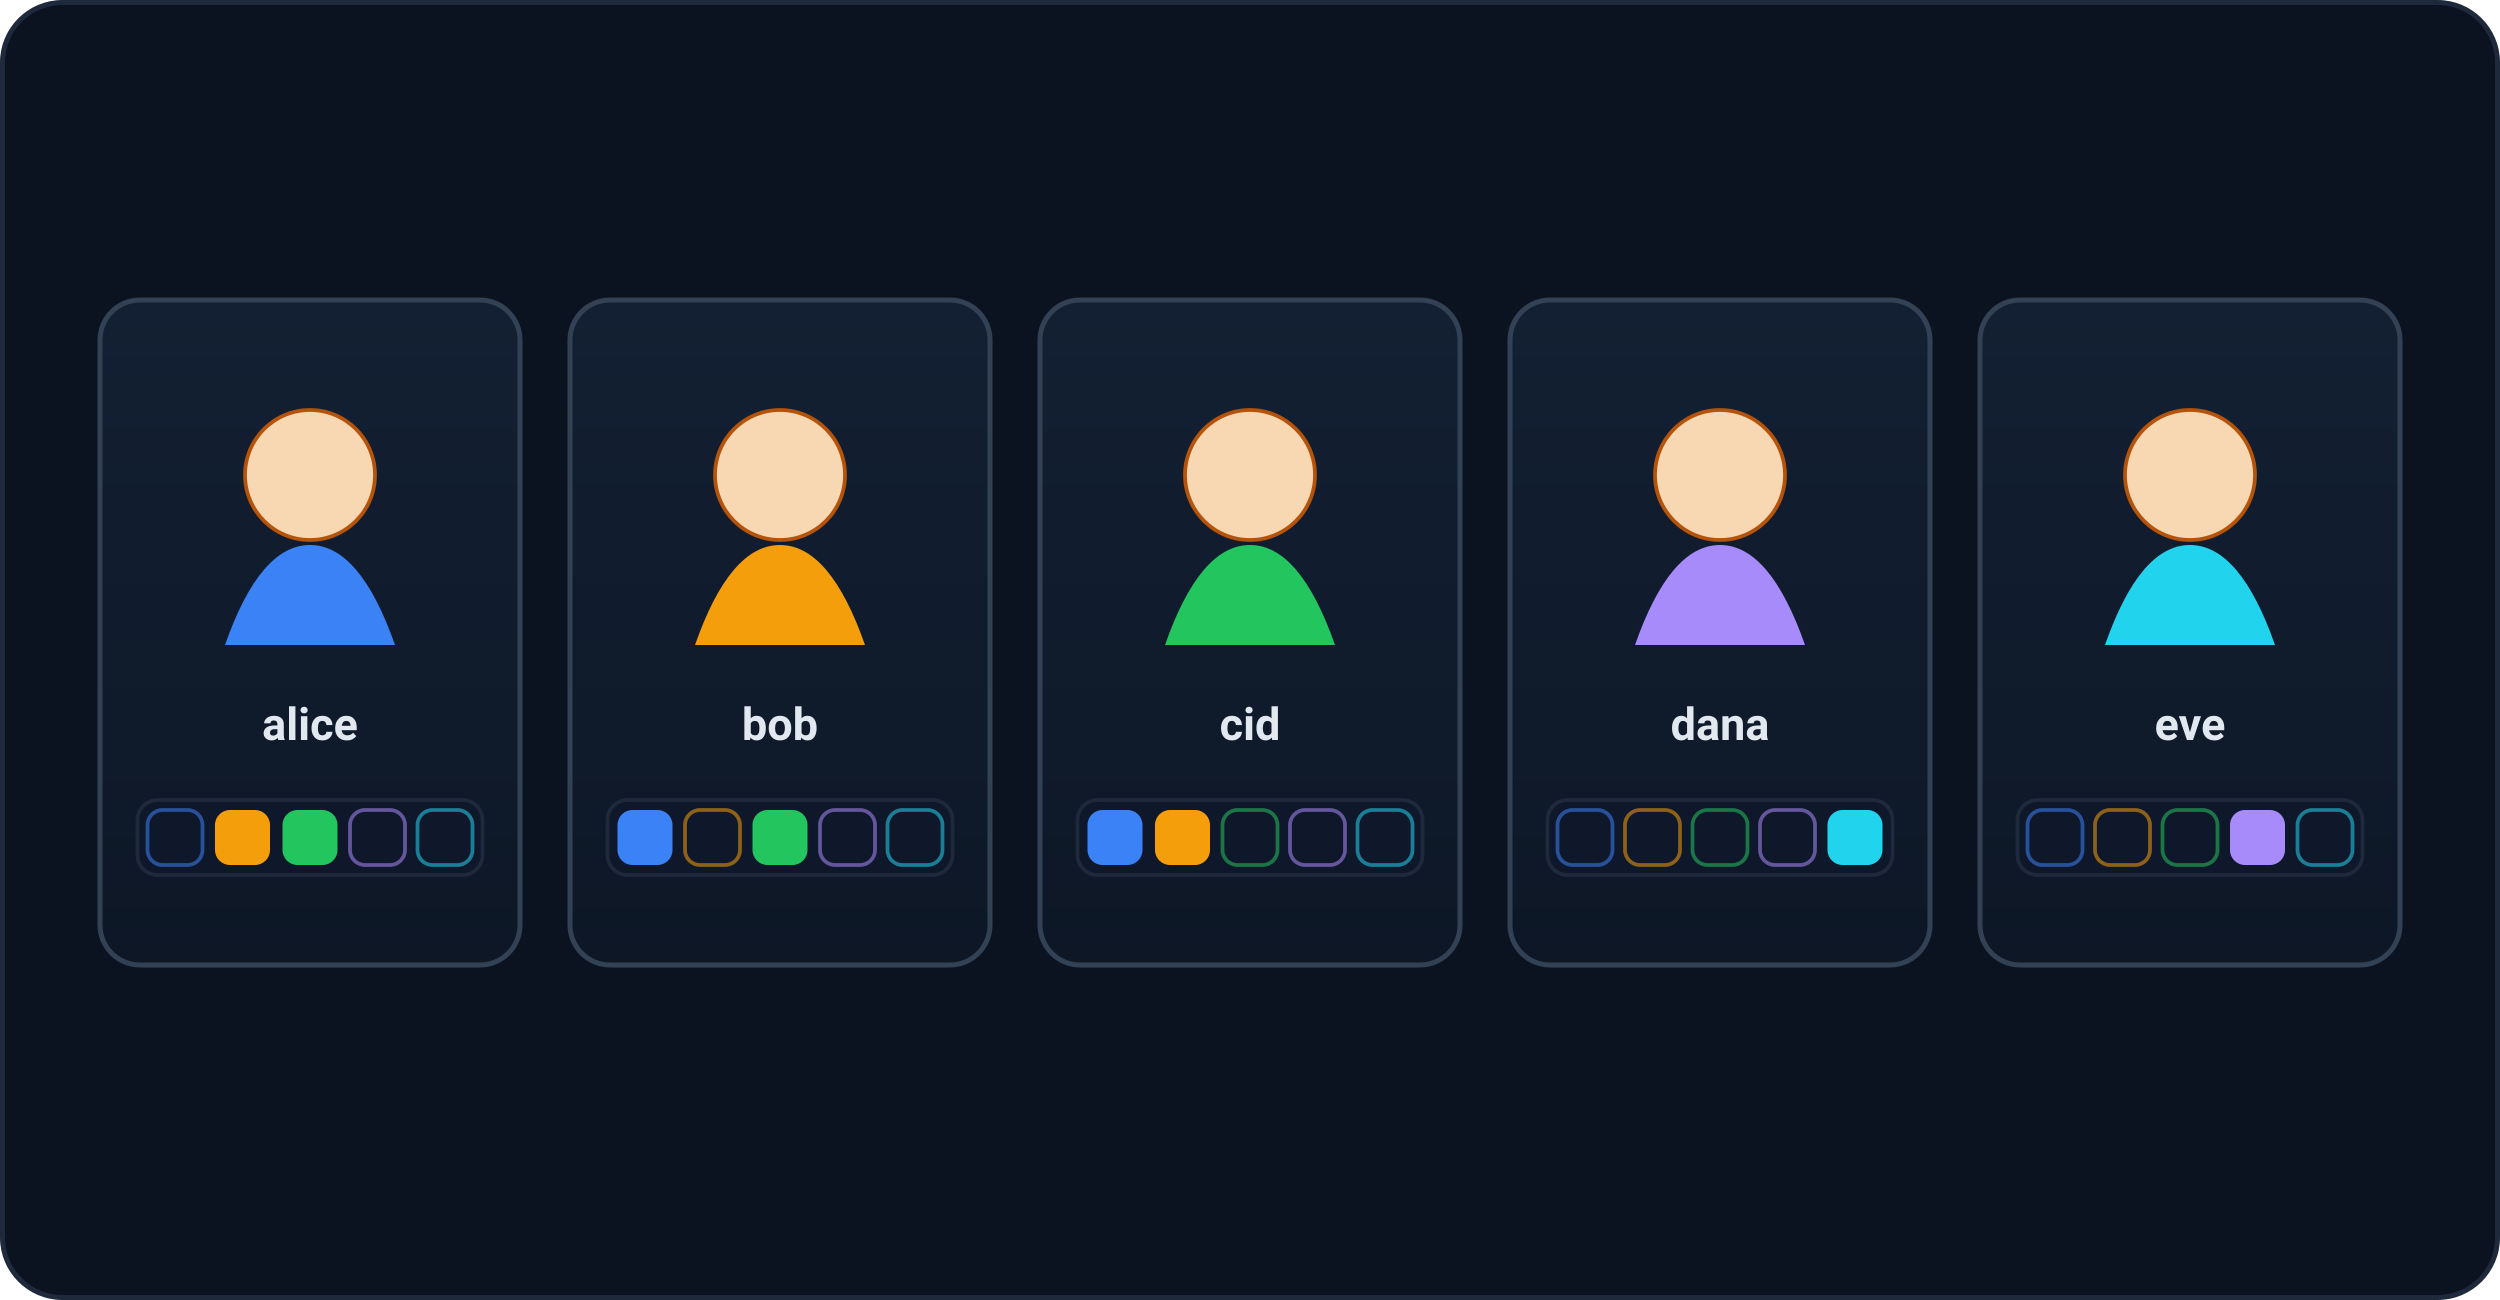
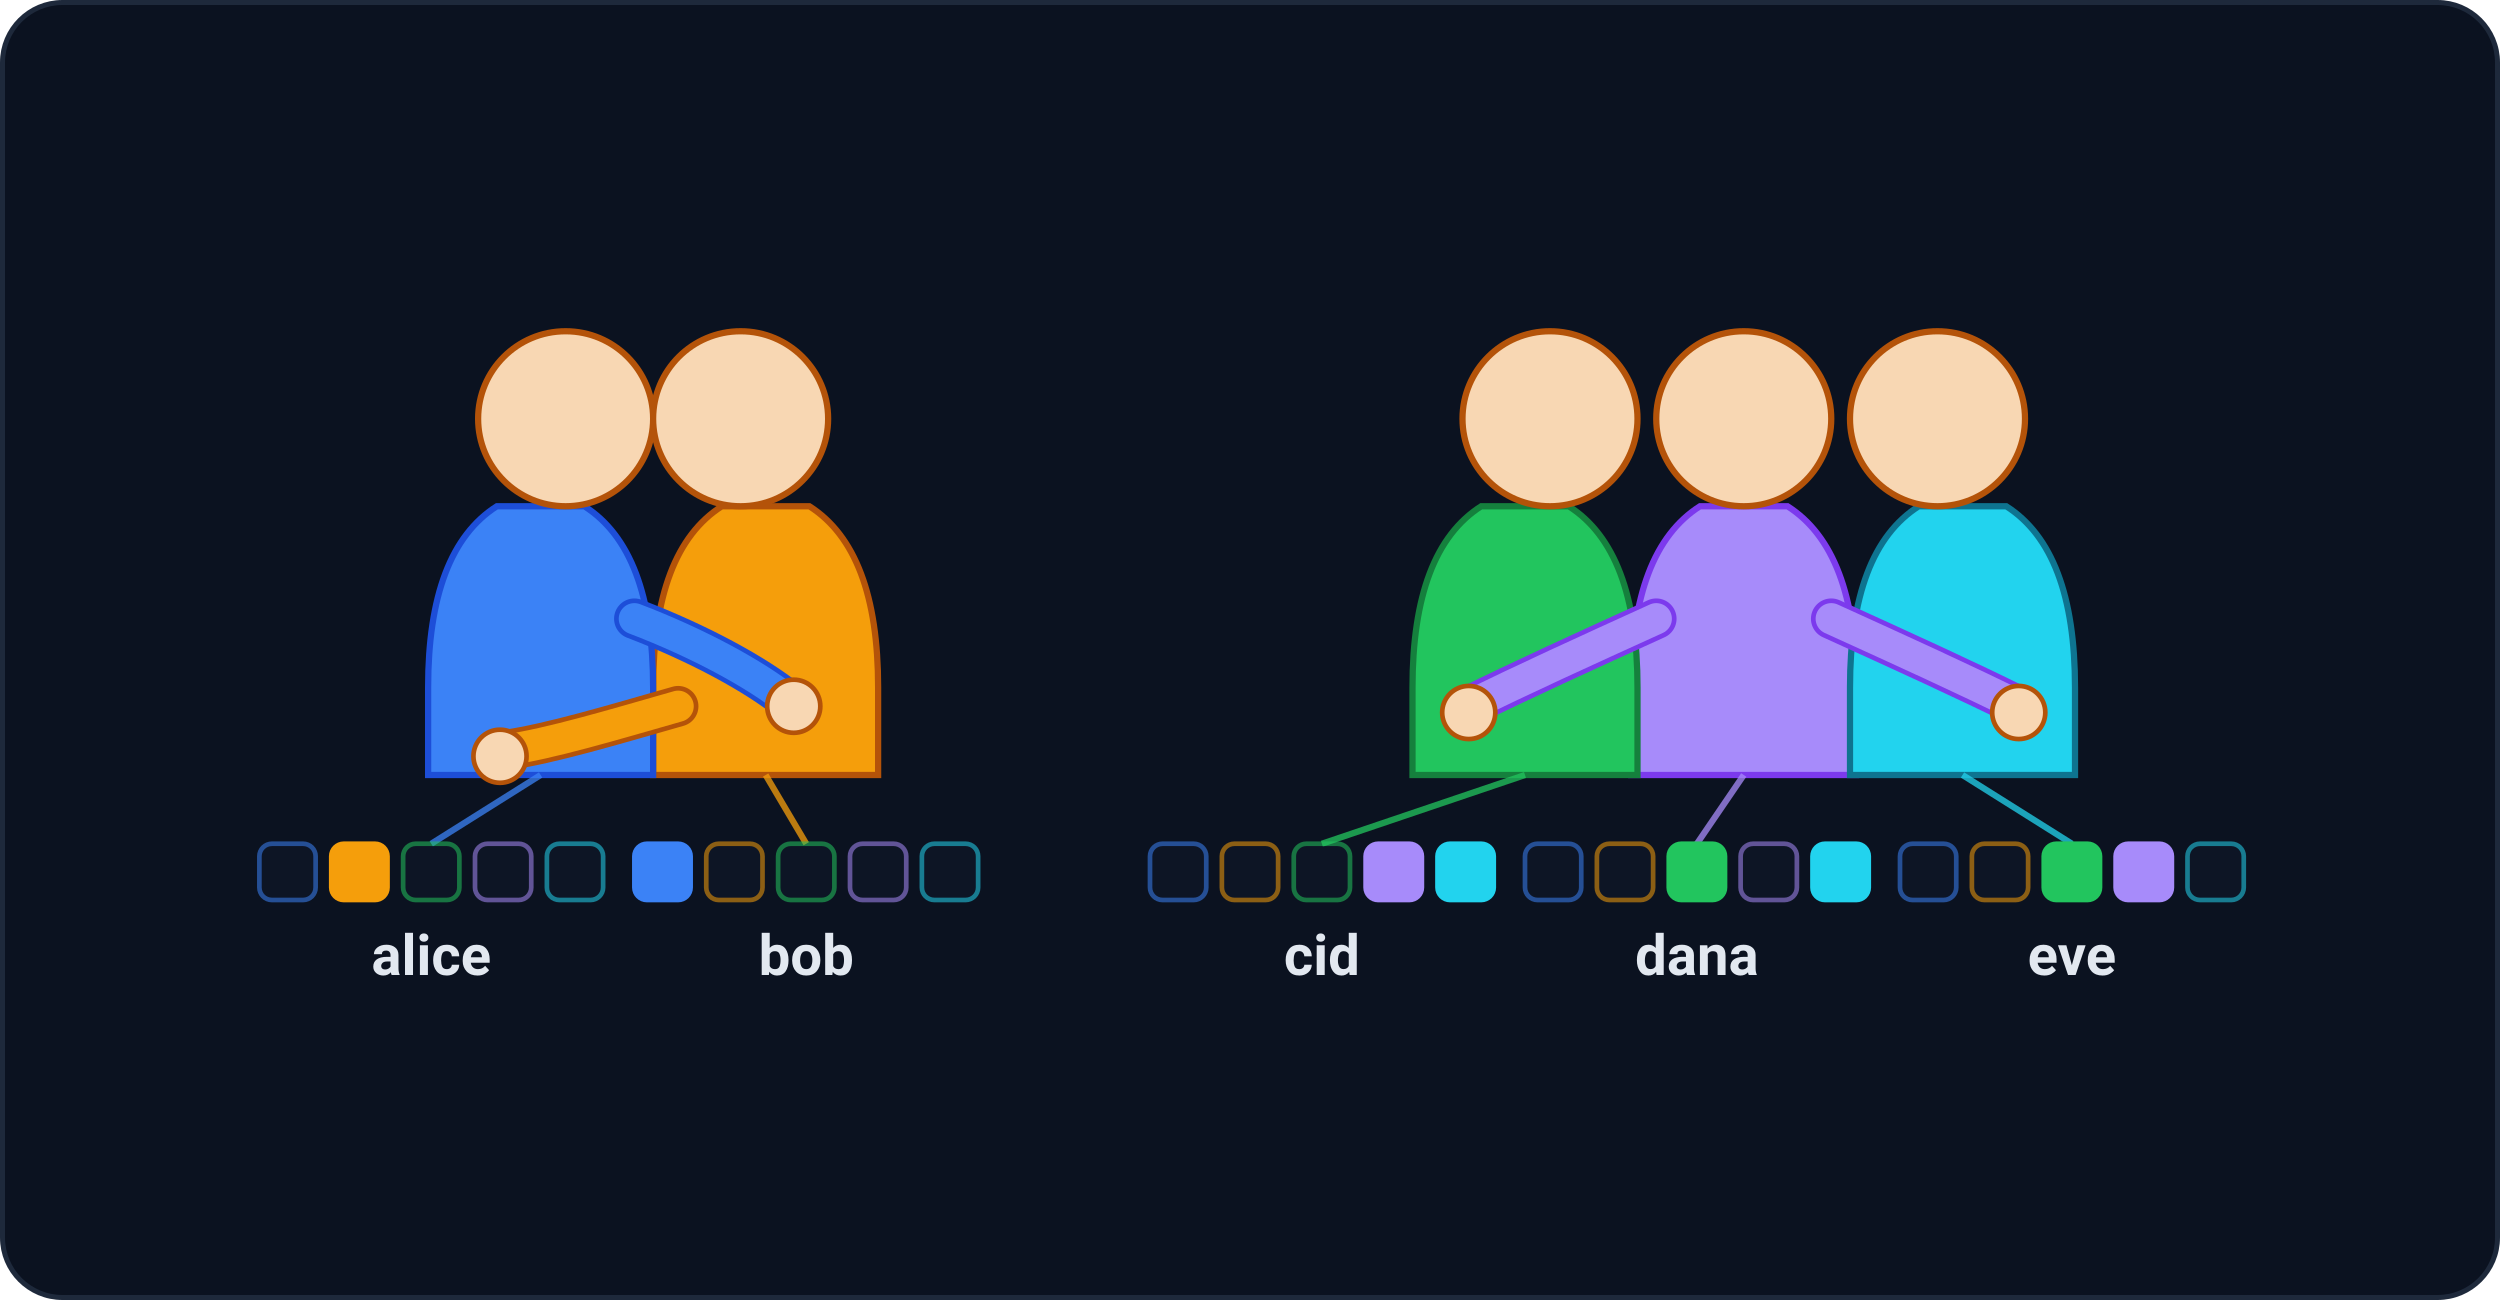
<svg xmlns="http://www.w3.org/2000/svg" viewBox="0 0 1000 520" role="img" aria-labelledby="hugsTitle hugsDesc">
-   <defs>
-     <linearGradient id="panel" x1="0" y1="0" x2="0" y2="1">
-       <stop offset="0%" stop-color="#132033" />
-       <stop offset="100%" stop-color="#0d1726" />
-     </linearGradient>
-   </defs>
  <rect x="1" y="1" width="998" height="518" rx="24" fill="#0b1220" stroke="#1e293b" stroke-width="2" />
-   <g>
-     <rect x="40" y="120" width="168" height="266" rx="16" fill="url(#panel)" stroke="#334155" stroke-width="2" />
-     <path d="M 90 258 Q 104 218 124 218 Q 144 218 158 258 Z" fill="#3b82f6" />
-     <circle cx="124" cy="190" r="26" fill="#f8d7b3" stroke="#b45309" stroke-width="1.5" />
-     <text x="124" y="296" text-anchor="middle" font-family="ui-sans-serif, system-ui, -apple-system, Segoe UI, Roboto, sans-serif" font-size="18" font-weight="600" fill="#e2e8f0">alice</text>
-     <rect x="55" y="320" width="138" height="30" rx="8" fill="#0f172a" stroke="#1e293b" stroke-width="1.5" />
-     <rect x="59" y="324" width="22" height="22" rx="6" fill="none" stroke="#3b82f6" stroke-width="1.5" opacity="0.55" />
-     <rect x="86" y="324" width="22" height="22" rx="6" fill="#f59e0b" />
-     <rect x="113" y="324" width="22" height="22" rx="6" fill="#22c55e" />
-     <rect x="140" y="324" width="22" height="22" rx="6" fill="none" stroke="#a78bfa" stroke-width="1.5" opacity="0.55" />
-     <rect x="167" y="324" width="22" height="22" rx="6" fill="none" stroke="#22d3ee" stroke-width="1.5" opacity="0.55" />
-   </g>
-   <g>
-     <rect x="228" y="120" width="168" height="266" rx="16" fill="url(#panel)" stroke="#334155" stroke-width="2" />
-     <path d="M 278 258 Q 292 218 312 218 Q 332 218 346 258 Z" fill="#f59e0b" />
-     <circle cx="312" cy="190" r="26" fill="#f8d7b3" stroke="#b45309" stroke-width="1.5" />
-     <text x="312" y="296" text-anchor="middle" font-family="ui-sans-serif, system-ui, -apple-system, Segoe UI, Roboto, sans-serif" font-size="18" font-weight="600" fill="#e2e8f0">bob</text>
-     <rect x="243" y="320" width="138" height="30" rx="8" fill="#0f172a" stroke="#1e293b" stroke-width="1.5" />
-     <rect x="247" y="324" width="22" height="22" rx="6" fill="#3b82f6" />
-     <rect x="274" y="324" width="22" height="22" rx="6" fill="none" stroke="#f59e0b" stroke-width="1.5" opacity="0.55" />
-     <rect x="301" y="324" width="22" height="22" rx="6" fill="#22c55e" />
-     <rect x="328" y="324" width="22" height="22" rx="6" fill="none" stroke="#a78bfa" stroke-width="1.5" opacity="0.55" />
-     <rect x="355" y="324" width="22" height="22" rx="6" fill="none" stroke="#22d3ee" stroke-width="1.5" opacity="0.55" />
-   </g>
-   <g>
-     <rect x="416" y="120" width="168" height="266" rx="16" fill="url(#panel)" stroke="#334155" stroke-width="2" />
-     <path d="M 466 258 Q 480 218 500 218 Q 520 218 534 258 Z" fill="#22c55e" />
-     <circle cx="500" cy="190" r="26" fill="#f8d7b3" stroke="#b45309" stroke-width="1.5" />
-     <text x="500" y="296" text-anchor="middle" font-family="ui-sans-serif, system-ui, -apple-system, Segoe UI, Roboto, sans-serif" font-size="18" font-weight="600" fill="#e2e8f0">cid</text>
-     <rect x="431" y="320" width="138" height="30" rx="8" fill="#0f172a" stroke="#1e293b" stroke-width="1.5" />
-     <rect x="435" y="324" width="22" height="22" rx="6" fill="#3b82f6" />
-     <rect x="462" y="324" width="22" height="22" rx="6" fill="#f59e0b" />
-     <rect x="489" y="324" width="22" height="22" rx="6" fill="none" stroke="#22c55e" stroke-width="1.5" opacity="0.55" />
-     <rect x="516" y="324" width="22" height="22" rx="6" fill="none" stroke="#a78bfa" stroke-width="1.5" opacity="0.55" />
-     <rect x="543" y="324" width="22" height="22" rx="6" fill="none" stroke="#22d3ee" stroke-width="1.5" opacity="0.55" />
-   </g>
-   <g>
-     <rect x="604" y="120" width="168" height="266" rx="16" fill="url(#panel)" stroke="#334155" stroke-width="2" />
-     <path d="M 654 258 Q 668 218 688 218 Q 708 218 722 258 Z" fill="#a78bfa" />
-     <circle cx="688" cy="190" r="26" fill="#f8d7b3" stroke="#b45309" stroke-width="1.5" />
-     <text x="688" y="296" text-anchor="middle" font-family="ui-sans-serif, system-ui, -apple-system, Segoe UI, Roboto, sans-serif" font-size="18" font-weight="600" fill="#e2e8f0">dana</text>
-     <rect x="619" y="320" width="138" height="30" rx="8" fill="#0f172a" stroke="#1e293b" stroke-width="1.5" />
-     <rect x="623" y="324" width="22" height="22" rx="6" fill="none" stroke="#3b82f6" stroke-width="1.5" opacity="0.55" />
-     <rect x="650" y="324" width="22" height="22" rx="6" fill="none" stroke="#f59e0b" stroke-width="1.5" opacity="0.55" />
-     <rect x="677" y="324" width="22" height="22" rx="6" fill="none" stroke="#22c55e" stroke-width="1.5" opacity="0.55" />
-     <rect x="704" y="324" width="22" height="22" rx="6" fill="none" stroke="#a78bfa" stroke-width="1.5" opacity="0.55" />
-     <rect x="731" y="324" width="22" height="22" rx="6" fill="#22d3ee" />
-   </g>
-   <g>
-     <rect x="792" y="120" width="168" height="266" rx="16" fill="url(#panel)" stroke="#334155" stroke-width="2" />
-     <path d="M 842 258 Q 856 218 876 218 Q 896 218 910 258 Z" fill="#22d3ee" />
-     <circle cx="876" cy="190" r="26" fill="#f8d7b3" stroke="#b45309" stroke-width="1.5" />
-     <text x="876" y="296" text-anchor="middle" font-family="ui-sans-serif, system-ui, -apple-system, Segoe UI, Roboto, sans-serif" font-size="18" font-weight="600" fill="#e2e8f0">eve</text>
-     <rect x="807" y="320" width="138" height="30" rx="8" fill="#0f172a" stroke="#1e293b" stroke-width="1.5" />
-     <rect x="811" y="324" width="22" height="22" rx="6" fill="none" stroke="#3b82f6" stroke-width="1.5" opacity="0.55" />
-     <rect x="838" y="324" width="22" height="22" rx="6" fill="none" stroke="#f59e0b" stroke-width="1.5" opacity="0.55" />
-     <rect x="865" y="324" width="22" height="22" rx="6" fill="none" stroke="#22c55e" stroke-width="1.5" opacity="0.55" />
-     <rect x="892" y="324" width="22" height="22" rx="6" fill="#a78bfa" />
-     <rect x="919" y="324" width="22" height="22" rx="6" fill="none" stroke="#22d3ee" stroke-width="1.5" opacity="0.55" />
+   <g transform="translate(500 260) scale(1.25) translate(-500 -260)">
+     <g stroke-width="2">
+       <path d="M 622 300 V 272 Q 622 228 644 214 H 672 Q 694 228 694 272 V 300 Z" fill="#a78bfa" stroke="#7c3aed" />
+       <path d="M 552 300 V 272 Q 552 228 574 214 H 602 Q 624 228 624 272 V 300 Z" fill="#22c55e" stroke="#15803d" />
+       <path d="M 692 300 V 272 Q 692 228 714 214 H 742 Q 764 228 764 272 V 300 Z" fill="#22d3ee" stroke="#0e7490" />
+       <path d="M 309 300 V 272 Q 309 228 331 214 H 359 Q 381 228 381 272 V 300 Z" fill="#f59e0b" stroke="#b45309" />
+       <path d="M 237 300 V 272 Q 237 228 259 214 H 287 Q 309 228 309 272 V 300 Z" fill="#3b82f6" stroke="#1d4ed8" />
+     </g>
+     <g fill="none" stroke-linecap="round">
+       <path d="M 630 250 C 608 260 586 270 570 278" stroke="#7c3aed" stroke-width="13" />
+       <path d="M 630 250 C 608 260 586 270 570 278" stroke="#a78bfa" stroke-width="10" />
+       <path d="M 686 250 C 708 260 730 270 746 278" stroke="#7c3aed" stroke-width="13" />
+       <path d="M 686 250 C 708 260 730 270 746 278" stroke="#a78bfa" stroke-width="10" />
+       <path d="M 303 250 C 324 258 342 268 352 276" stroke="#1d4ed8" stroke-width="13" />
+       <path d="M 303 250 C 324 258 342 268 352 276" stroke="#3b82f6" stroke-width="10" />
+       <path d="M 317 278 C 296 284 276 290 262 292" stroke="#b45309" stroke-width="13" />
+       <path d="M 317 278 C 296 284 276 290 262 292" stroke="#f59e0b" stroke-width="10" />
+     </g>
+     <g fill="#f8d7b3" stroke="#b45309" stroke-width="1.5">
+       <circle cx="570" cy="280" r="8.5" />
+       <circle cx="746" cy="280" r="8.5" />
+       <circle cx="354" cy="278" r="8.5" />
+       <circle cx="260" cy="294" r="8.5" />
+     </g>
+     <g fill="#f8d7b3" stroke="#b45309" stroke-width="2">
+       <circle cx="281" cy="186" r="28" />
+       <circle cx="337" cy="186" r="28" />
+       <circle cx="596" cy="186" r="28" />
+       <circle cx="658" cy="186" r="28" />
+       <circle cx="720" cy="186" r="28" />
+     </g>
+     <g stroke-width="2" opacity="0.75">
+       <line x1="273" y1="300" x2="238" y2="322" stroke="#3b82f6" />
+       <line x1="345" y1="300" x2="358" y2="322" stroke="#f59e0b" />
+       <line x1="588" y1="300" x2="523" y2="322" stroke="#22c55e" />
+       <line x1="658" y1="300" x2="643" y2="322" stroke="#a78bfa" />
+       <line x1="728" y1="300" x2="763" y2="322" stroke="#22d3ee" />
+     </g>
+     <g stroke-width="1.5">
+       <rect x="183" y="322" width="18" height="18" rx="4" fill="#0f172a" stroke="#3b82f6" opacity="0.55" />
+       <rect x="206" y="322" width="18" height="18" rx="4" fill="#f59e0b" stroke="#f59e0b" />
+       <rect x="229" y="322" width="18" height="18" rx="4" fill="#0f172a" stroke="#22c55e" opacity="0.55" />
+       <rect x="252" y="322" width="18" height="18" rx="4" fill="#0f172a" stroke="#a78bfa" opacity="0.55" />
+       <rect x="275" y="322" width="18" height="18" rx="4" fill="#0f172a" stroke="#22d3ee" opacity="0.55" />
+       <rect x="303" y="322" width="18" height="18" rx="4" fill="#3b82f6" stroke="#3b82f6" />
+       <rect x="326" y="322" width="18" height="18" rx="4" fill="#0f172a" stroke="#f59e0b" opacity="0.55" />
+       <rect x="349" y="322" width="18" height="18" rx="4" fill="#0f172a" stroke="#22c55e" opacity="0.55" />
+       <rect x="372" y="322" width="18" height="18" rx="4" fill="#0f172a" stroke="#a78bfa" opacity="0.55" />
+       <rect x="395" y="322" width="18" height="18" rx="4" fill="#0f172a" stroke="#22d3ee" opacity="0.55" />
+       <rect x="468" y="322" width="18" height="18" rx="4" fill="#0f172a" stroke="#3b82f6" opacity="0.55" />
+       <rect x="491" y="322" width="18" height="18" rx="4" fill="#0f172a" stroke="#f59e0b" opacity="0.55" />
+       <rect x="514" y="322" width="18" height="18" rx="4" fill="#0f172a" stroke="#22c55e" opacity="0.55" />
+       <rect x="537" y="322" width="18" height="18" rx="4" fill="#a78bfa" stroke="#a78bfa" />
+       <rect x="560" y="322" width="18" height="18" rx="4" fill="#22d3ee" stroke="#22d3ee" />
+       <rect x="588" y="322" width="18" height="18" rx="4" fill="#0f172a" stroke="#3b82f6" opacity="0.55" />
+       <rect x="611" y="322" width="18" height="18" rx="4" fill="#0f172a" stroke="#f59e0b" opacity="0.55" />
+       <rect x="634" y="322" width="18" height="18" rx="4" fill="#22c55e" stroke="#22c55e" />
+       <rect x="657" y="322" width="18" height="18" rx="4" fill="#0f172a" stroke="#a78bfa" opacity="0.55" />
+       <rect x="680" y="322" width="18" height="18" rx="4" fill="#22d3ee" stroke="#22d3ee" />
+       <rect x="708" y="322" width="18" height="18" rx="4" fill="#0f172a" stroke="#3b82f6" opacity="0.55" />
+       <rect x="731" y="322" width="18" height="18" rx="4" fill="#0f172a" stroke="#f59e0b" opacity="0.55" />
+       <rect x="754" y="322" width="18" height="18" rx="4" fill="#22c55e" stroke="#22c55e" />
+       <rect x="777" y="322" width="18" height="18" rx="4" fill="#a78bfa" stroke="#a78bfa" />
+       <rect x="800" y="322" width="18" height="18" rx="4" fill="#0f172a" stroke="#22d3ee" opacity="0.55" />
+     </g>
+     <g text-anchor="middle" font-family="ui-sans-serif, system-ui, -apple-system, Segoe UI, Roboto, sans-serif" font-size="18" font-weight="600" fill="#e2e8f0">
+       <text x="238" y="364">alice</text>
+       <text x="358" y="364">bob</text>
+       <text x="523" y="364">cid</text>
+       <text x="643" y="364">dana</text>
+       <text x="763" y="364">eve</text>
+     </g>
  </g>
</svg>
